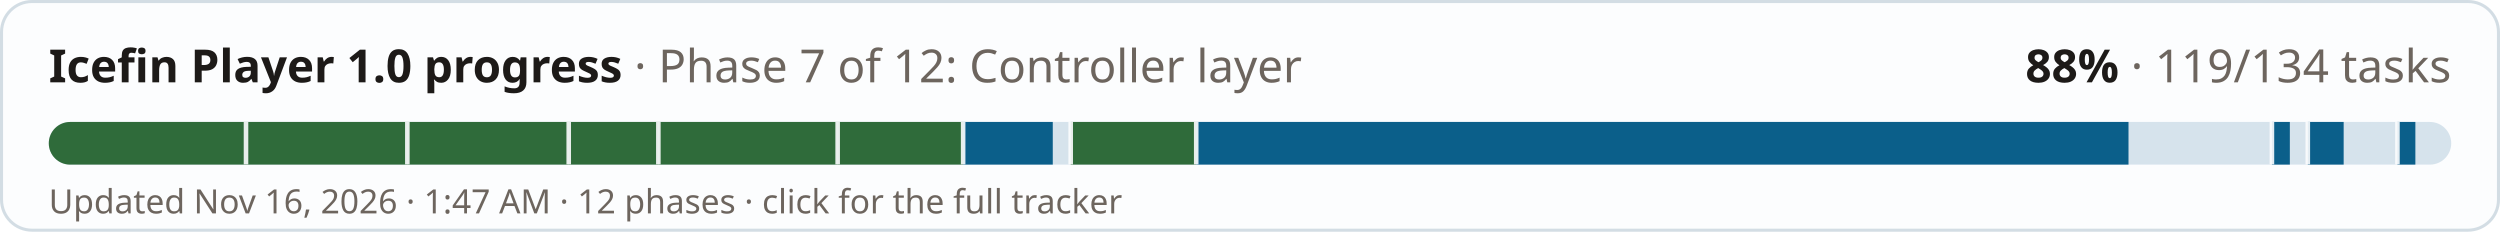
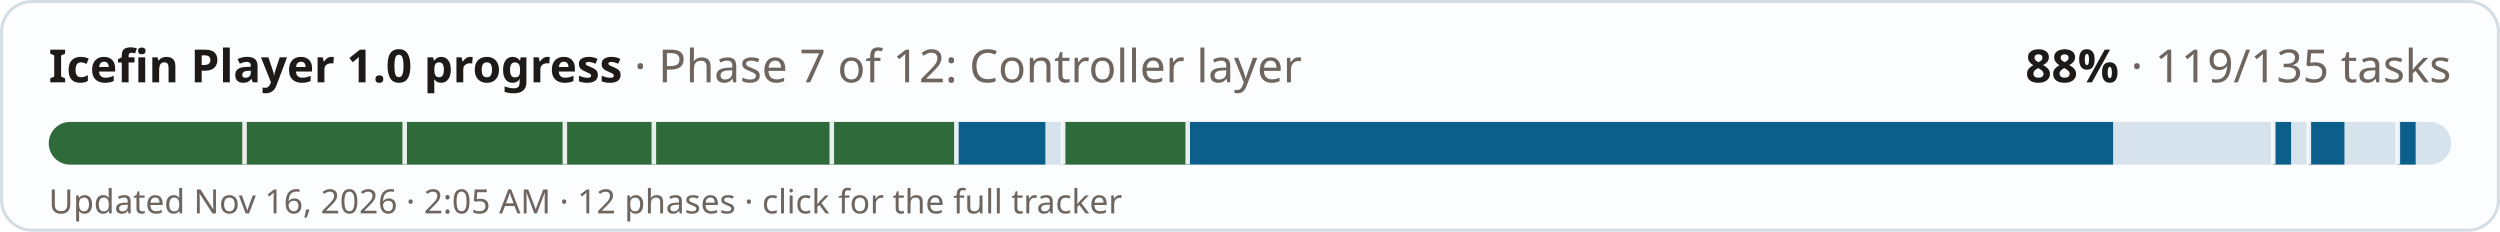
- <svg xmlns="http://www.w3.org/2000/svg" width="820" height="76" viewBox="0 0 820 76" role="img" aria-label="Icefin Player 1.0 progress: 88% (119 of 134 tasks)">
+ <svg xmlns="http://www.w3.org/2000/svg" width="820" height="76" viewBox="0 0 820 76" role="img" aria-label="Icefin Player 1.0 progress: 88% (119 of 135 tasks)">
  <style>
  .bg{fill:#fcfdfe;stroke:#d3dde4} .fg{fill:#1d1a18} .mu{fill:#6d655e} .track{fill:#d6e3ec} .done{fill:#0b5f8a} .full{fill:#2f6b3a} .tick{fill:#fcfdfe;opacity:.9}
  @media (prefers-color-scheme: dark){ .bg{fill:#1a2127;stroke:#2e3a43} .fg{fill:#f1ebe2} .mu{fill:#a99f94} .track{fill:#24384a} .done{fill:#6cb6e4} .full{fill:#6fbf7c} .tick{fill:#1a2127} }
  text{font-family:-apple-system,"Segoe UI",system-ui,"Noto Sans","DejaVu Sans",sans-serif}
</style>
  <rect class="bg" x="0.5" y="0.5" width="819" height="75" rx="10" />
  <text class="fg" x="16" y="27" font-size="15" font-weight="700">Icefin Player 1.0 progress <tspan class="mu" font-weight="400">· Phase 7 of 12: Controller layer</tspan>
  </text>
-   <text class="fg" x="804" y="27" font-size="15" font-weight="700" text-anchor="end">88% <tspan class="mu" font-weight="400">· 119/134 tasks</tspan>
+   <text class="fg" x="804" y="27" font-size="15" font-weight="700" text-anchor="end">88% <tspan class="mu" font-weight="400">· 119/135 tasks</tspan>
  </text>
  <rect class="track" x="16" y="40" width="788" height="14" rx="7" />
  <clipPath id="c">
    <rect x="16" y="40" width="788" height="14" rx="7" />
  </clipPath>
  <g clip-path="url(#c)">
-     <rect class="full" x="16" y="40" width="64.69" height="14" />
-     <rect class="full" x="80.69" y="40" width="52.93" height="14" />
-     <rect class="full" x="133.61" y="40" width="52.93" height="14" />
-     <rect class="full" x="186.54" y="40" width="29.4" height="14" />
-     <rect class="full" x="215.94" y="40" width="58.81" height="14" />
-     <rect class="full" x="274.75" y="40" width="41.16" height="14" />
-     <rect class="done" x="315.91" y="40" width="29.4" height="14" />
-     <rect class="full" x="351.19" y="40" width="41.16" height="14" />
-     <rect class="done" x="392.36" y="40" width="305.79" height="14" />
-     <rect class="done" x="745.19" y="40" width="5.88" height="14" />
-     <rect class="done" x="756.96" y="40" width="11.76" height="14" />
-     <rect class="done" x="786.36" y="40" width="5.88" height="14" />
-     <rect class="tick" x="79.94" y="40" width="1.5" height="14" />
-     <rect class="tick" x="132.86" y="40" width="1.5" height="14" />
-     <rect class="tick" x="185.79" y="40" width="1.5" height="14" />
-     <rect class="tick" x="215.19" y="40" width="1.5" height="14" />
-     <rect class="tick" x="274" y="40" width="1.5" height="14" />
-     <rect class="tick" x="315.16" y="40" width="1.5" height="14" />
-     <rect class="tick" x="350.44" y="40" width="1.5" height="14" />
-     <rect class="tick" x="391.61" y="40" width="1.5" height="14" />
-     <rect class="tick" x="744.44" y="40" width="1.5" height="14" />
-     <rect class="tick" x="756.21" y="40" width="1.5" height="14" />
-     <rect class="tick" x="785.61" y="40" width="1.5" height="14" />
+     <rect class="full" x="16" y="40" width="64.21" height="14" />
+     <rect class="full" x="80.21" y="40" width="52.53" height="14" />
+     <rect class="full" x="132.74" y="40" width="52.53" height="14" />
+     <rect class="full" x="185.27" y="40" width="29.19" height="14" />
+     <rect class="full" x="214.46" y="40" width="58.37" height="14" />
+     <rect class="full" x="272.83" y="40" width="40.86" height="14" />
+     <rect class="done" x="313.69" y="40" width="29.19" height="14" />
+     <rect class="full" x="348.71" y="40" width="40.86" height="14" />
+     <rect class="done" x="389.57" y="40" width="303.53" height="14" />
+     <rect class="done" x="745.63" y="40" width="5.84" height="14" />
+     <rect class="done" x="757.3" y="40" width="11.67" height="14" />
+     <rect class="done" x="786.49" y="40" width="5.84" height="14" />
+     <rect class="tick" x="79.46" y="40" width="1.5" height="14" />
+     <rect class="tick" x="131.99" y="40" width="1.5" height="14" />
+     <rect class="tick" x="184.52" y="40" width="1.5" height="14" />
+     <rect class="tick" x="213.71" y="40" width="1.5" height="14" />
+     <rect class="tick" x="272.08" y="40" width="1.5" height="14" />
+     <rect class="tick" x="312.94" y="40" width="1.5" height="14" />
+     <rect class="tick" x="347.96" y="40" width="1.5" height="14" />
+     <rect class="tick" x="388.82" y="40" width="1.5" height="14" />
+     <rect class="tick" x="744.88" y="40" width="1.5" height="14" />
+     <rect class="tick" x="756.55" y="40" width="1.5" height="14" />
+     <rect class="tick" x="785.74" y="40" width="1.5" height="14" />
  </g>
-   <text class="mu" x="16" y="70" font-size="11">Updated Nov 16, 2026 · 1:47 AM · 12 phases · click for the full tracker</text>
+   <text class="mu" x="16" y="70" font-size="11">Updated Nov 16, 2026 · 2:05 AM · 12 phases · click for the full tracker</text>
</svg>
